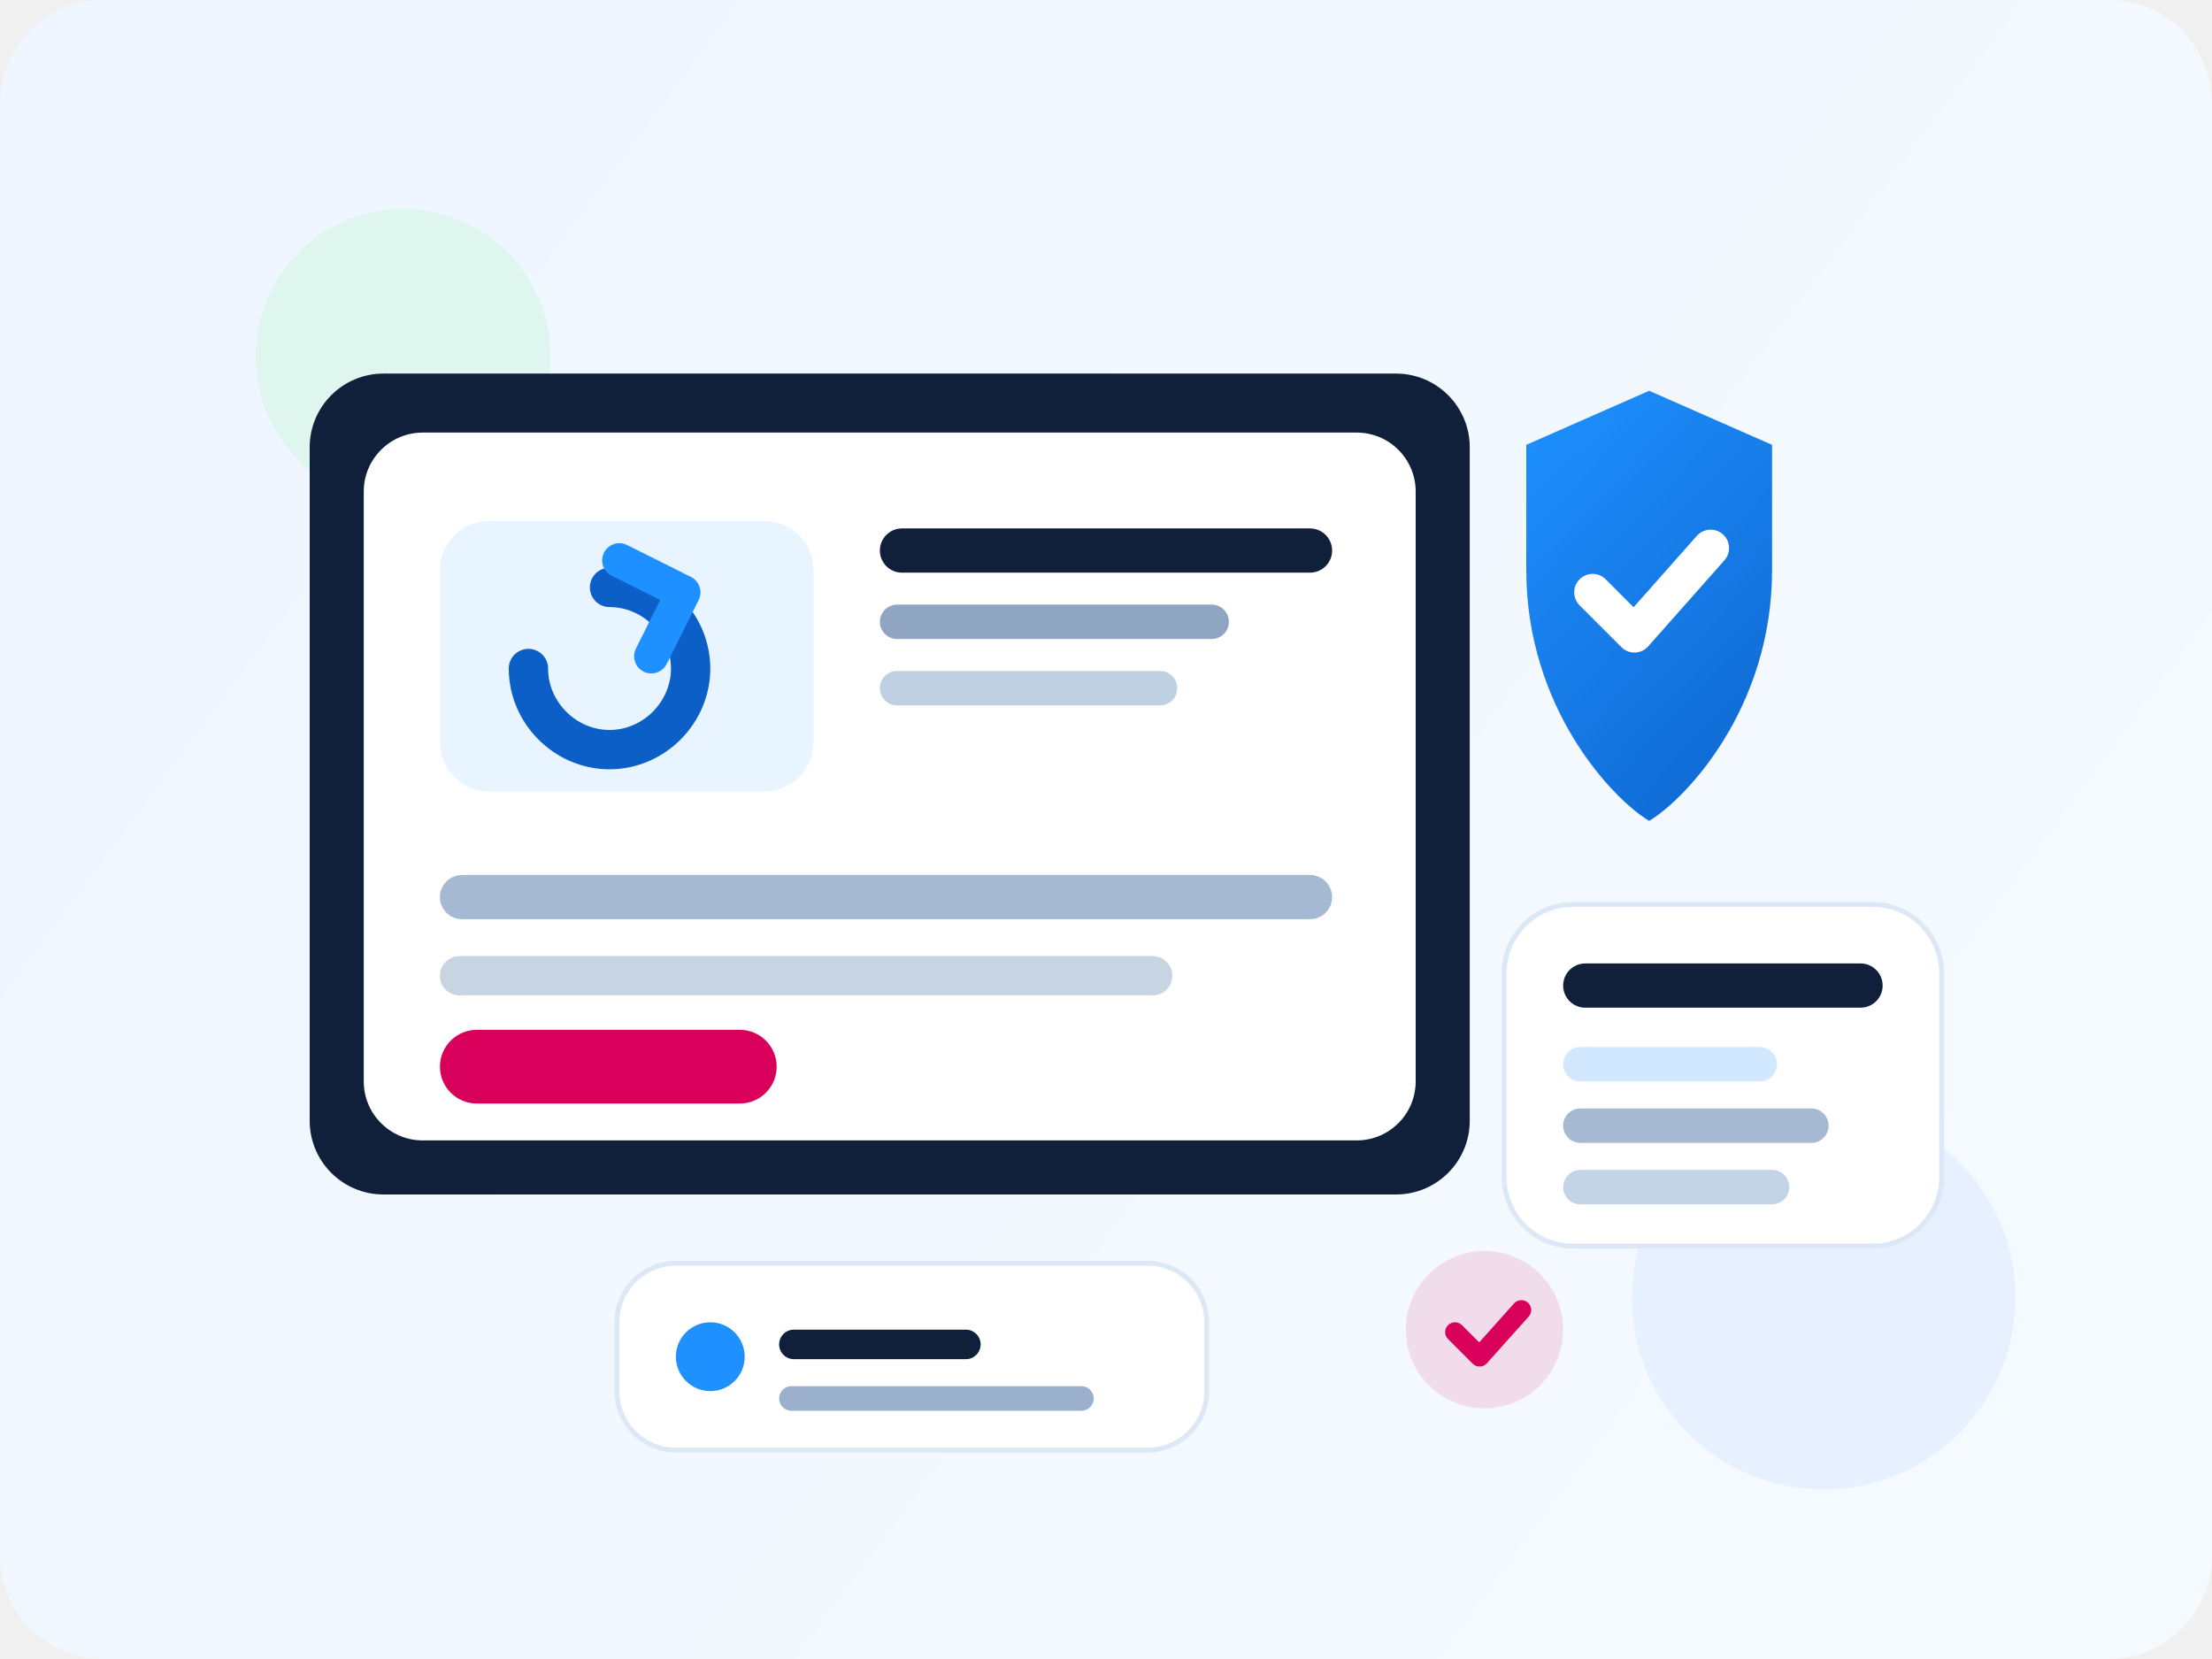
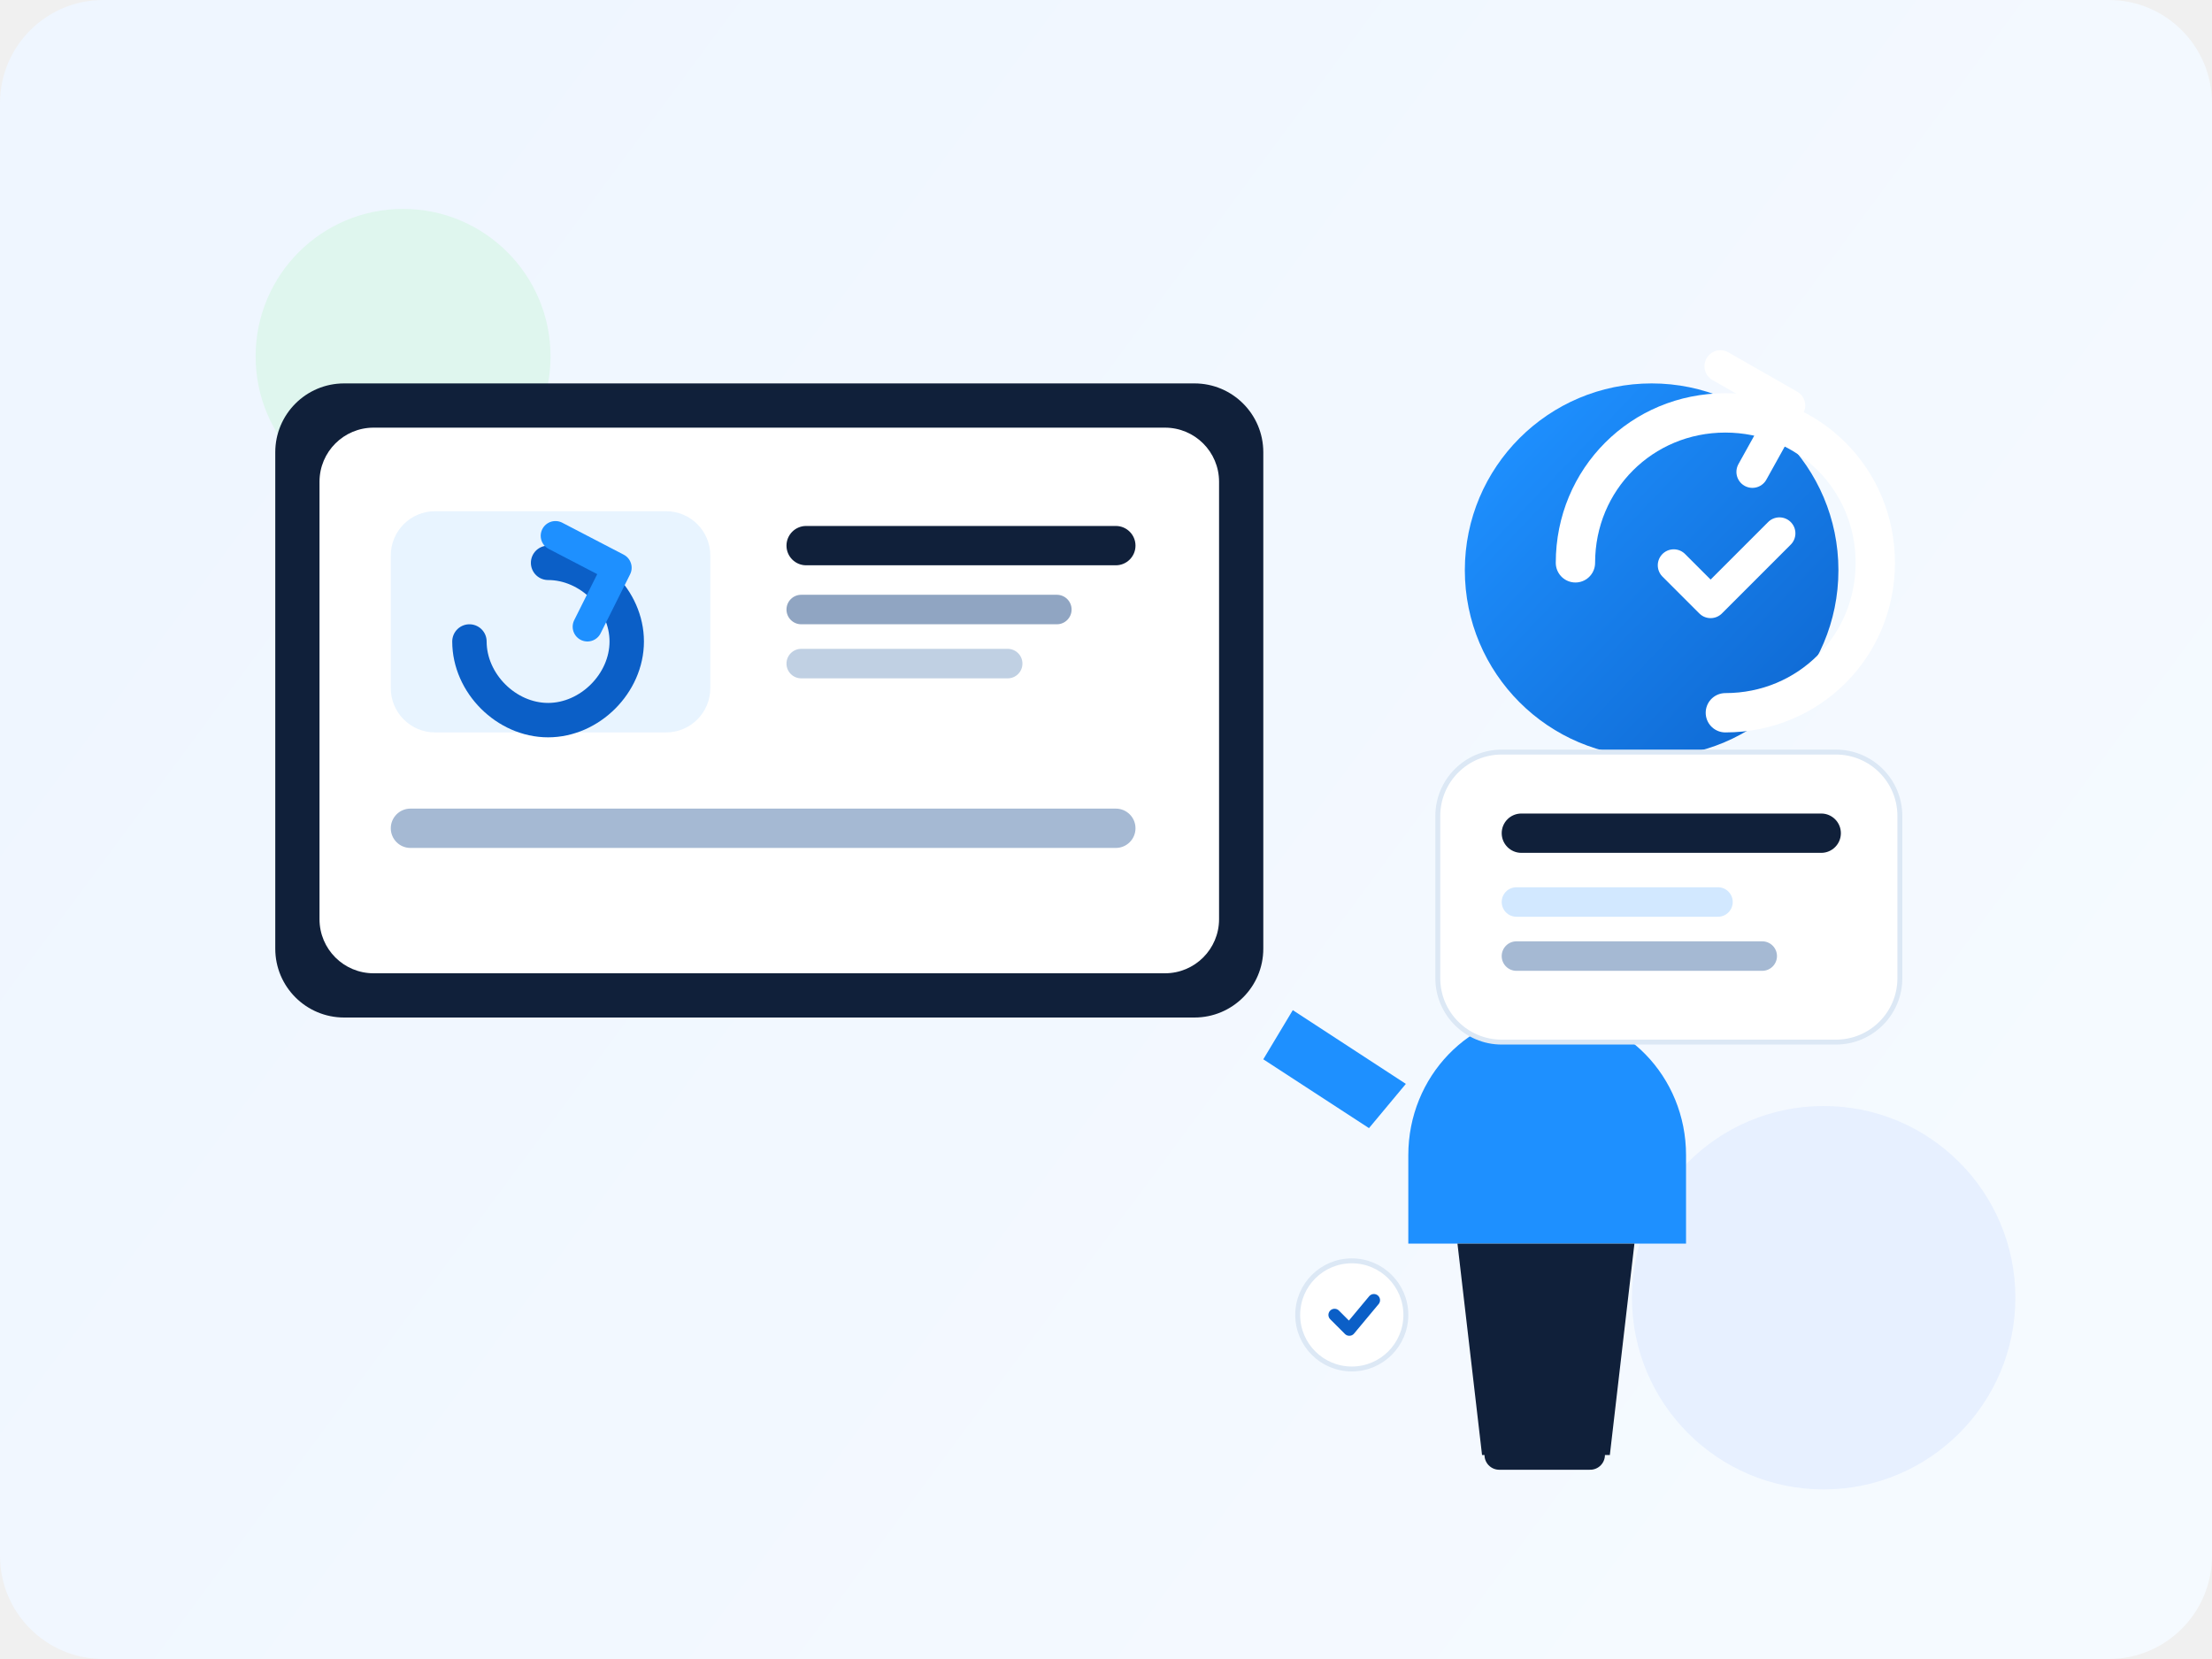
<svg xmlns="http://www.w3.org/2000/svg" width="900" height="675" viewBox="0 0 900 675" fill="none" role="img" aria-labelledby="title desc">
  <defs>
    <linearGradient id="bg" x1="109" y1="84" x2="783" y2="583" gradientUnits="userSpaceOnUse">
      <stop stop-color="#EFF6FF" />
      <stop offset="1" stop-color="#F5FAFF" />
    </linearGradient>
    <linearGradient id="shield" x1="593" y1="194" x2="749" y2="343" gradientUnits="userSpaceOnUse">
      <stop stop-color="#1E90FF" />
      <stop offset="1" stop-color="#0B5FC7" />
    </linearGradient>
  </defs>
  <rect width="900" height="675" rx="42" fill="url(#bg)" />
  <circle cx="164" cy="145" r="60" fill="#DFF6EE" />
  <circle cx="742" cy="528" r="78" fill="#E7F0FF" />
-   <rect x="126" y="152" width="472" height="334" rx="30" fill="#10203A" />
-   <rect x="148" y="176" width="428" height="288" rx="24" fill="#FFFFFF" />
-   <rect x="179" y="212" width="152" height="110" rx="20" fill="#E8F4FF" />
-   <path d="M248 239C266 239 281 254 281 272C281 290 266 305 248 305C230 305 215 290 215 272" stroke="#0B5FC7" stroke-width="16" stroke-linecap="round" />
-   <path d="M252 228L278 241L265 267" stroke="#1E90FF" stroke-width="14" stroke-linecap="round" stroke-linejoin="round" />
-   <rect x="358" y="215" width="184" height="18" rx="9" fill="#10203A" />
-   <rect x="358" y="246" width="142" height="14" rx="7" fill="#90A5C2" />
-   <rect x="358" y="273" width="121" height="14" rx="7" fill="#C0D0E3" />
-   <rect x="179" y="356" width="363" height="18" rx="9" fill="#A5B9D3" />
-   <rect x="179" y="389" width="298" height="16" rx="8" fill="#C7D4E1" />
-   <rect x="179" y="419" width="137" height="30" rx="15" fill="#D9005B" />
-   <path d="M621 181L671 159L721 181V232C721 288 686 325 671 334C656 325 621 288 621 232V181Z" fill="url(#shield)" />
-   <path d="M648 241L665 258L696 223" stroke="#FFFFFF" stroke-width="15" stroke-linecap="round" stroke-linejoin="round" />
-   <rect x="612" y="368" width="178" height="139" rx="28" fill="#FFFFFF" stroke="#DCE8F5" stroke-width="2" />
-   <rect x="636" y="392" width="130" height="18" rx="9" fill="#10203A" />
-   <rect x="636" y="426" width="87" height="14" rx="7" fill="#1E90FF" fill-opacity="0.2" />
-   <rect x="636" y="451" width="108" height="14" rx="7" fill="#A5B9D3" />
-   <rect x="636" y="476" width="92" height="14" rx="7" fill="#C3D4E6" />
-   <circle cx="604" cy="541" r="32" fill="#D9005B" fill-opacity="0.12" />
-   <path d="M592 542L602 552L619 533" stroke="#D9005B" stroke-width="8" stroke-linecap="round" stroke-linejoin="round" />
-   <rect x="251" y="514" width="240" height="76" rx="24" fill="#FFFFFF" stroke="#DCE8F5" stroke-width="2" />
-   <circle cx="289" cy="552" r="14" fill="#1E90FF" />
-   <rect x="317" y="541" width="82" height="12" rx="6" fill="#10203A" />
-   <rect x="317" y="564" width="128" height="10" rx="5" fill="#9AB0CC" />
+   <rect x="112" y="156" width="402" height="258" rx="28" fill="#10203A" />
+   <rect x="130" y="174" width="366" height="222" rx="22" fill="#FFFFFF" />
+   <rect x="159" y="208" width="130" height="90" rx="18" fill="#E8F4FF" />
+   <path d="M223 229C240 229 255 244 255 261C255 278 240 293 223 293C206 293 191 278 191 261" stroke="#0B5FC7" stroke-width="14" stroke-linecap="round" />
+   <path d="M226 218L251 231L239 255" stroke="#1E90FF" stroke-width="12" stroke-linecap="round" stroke-linejoin="round" />
+   <rect x="320" y="214" width="142" height="16" rx="8" fill="#10203A" />
+   <rect x="320" y="242" width="116" height="12" rx="6" fill="#90A5C2" />
+   <rect x="320" y="264" width="96" height="12" rx="6" fill="#C0D0E3" />
+   <rect x="159" y="329" width="303" height="16" rx="8" fill="#A5B9D3" />
+   <path d="M573 470C573 438 598 412 629 412C661 412 686 438 686 470V506H573V470Z" fill="#1E90FF" />
+   <circle cx="629" cy="388" r="31" fill="#F7C6A8" />
+   <path d="M598 379C605 352 653 352 660 379C653 366 642 359 629 359C616 359 605 366 598 379Z" fill="#10203A" />
+   <path d="M593 506H665L655 592H603L593 506Z" fill="#10203A" />
+   <path d="M610 592H647" stroke="#10203A" stroke-width="12" stroke-linecap="round" />
+   <path d="M557 459L514 431L526 411L572 441" fill="#1E90FF" />
+   <circle cx="672" cy="232" r="76" fill="url(#shield)" />
+   <path d="M641 229C641 195 668 168 702 168C736 168 763 195 763 229C763 263 736 290 702 290" stroke="#FFFFFF" stroke-width="16" stroke-linecap="round" />
+   <path d="M700 149L728 165L713 192" stroke="#FFFFFF" stroke-width="13" stroke-linecap="round" stroke-linejoin="round" />
+   <path d="M681 230L696 245L724 217" stroke="#FFFFFF" stroke-width="13" stroke-linecap="round" stroke-linejoin="round" />
+   <rect x="585" y="306" width="188" height="118" rx="26" fill="#FFFFFF" stroke="#DCE8F5" stroke-width="2" />
+   <rect x="611" y="331" width="138" height="16" rx="8" fill="#10203A" />
+   <rect x="611" y="361" width="94" height="12" rx="6" fill="#1E90FF" fill-opacity="0.2" />
+   <rect x="611" y="383" width="112" height="12" rx="6" fill="#A5B9D3" />
+   <circle cx="550" cy="535" r="22" fill="#FFFFFF" stroke="#DCE8F5" stroke-width="2" />
+   <path d="M543 535L549 541L559 529" stroke="#0B5FC7" stroke-width="5" stroke-linecap="round" stroke-linejoin="round" />
</svg>
